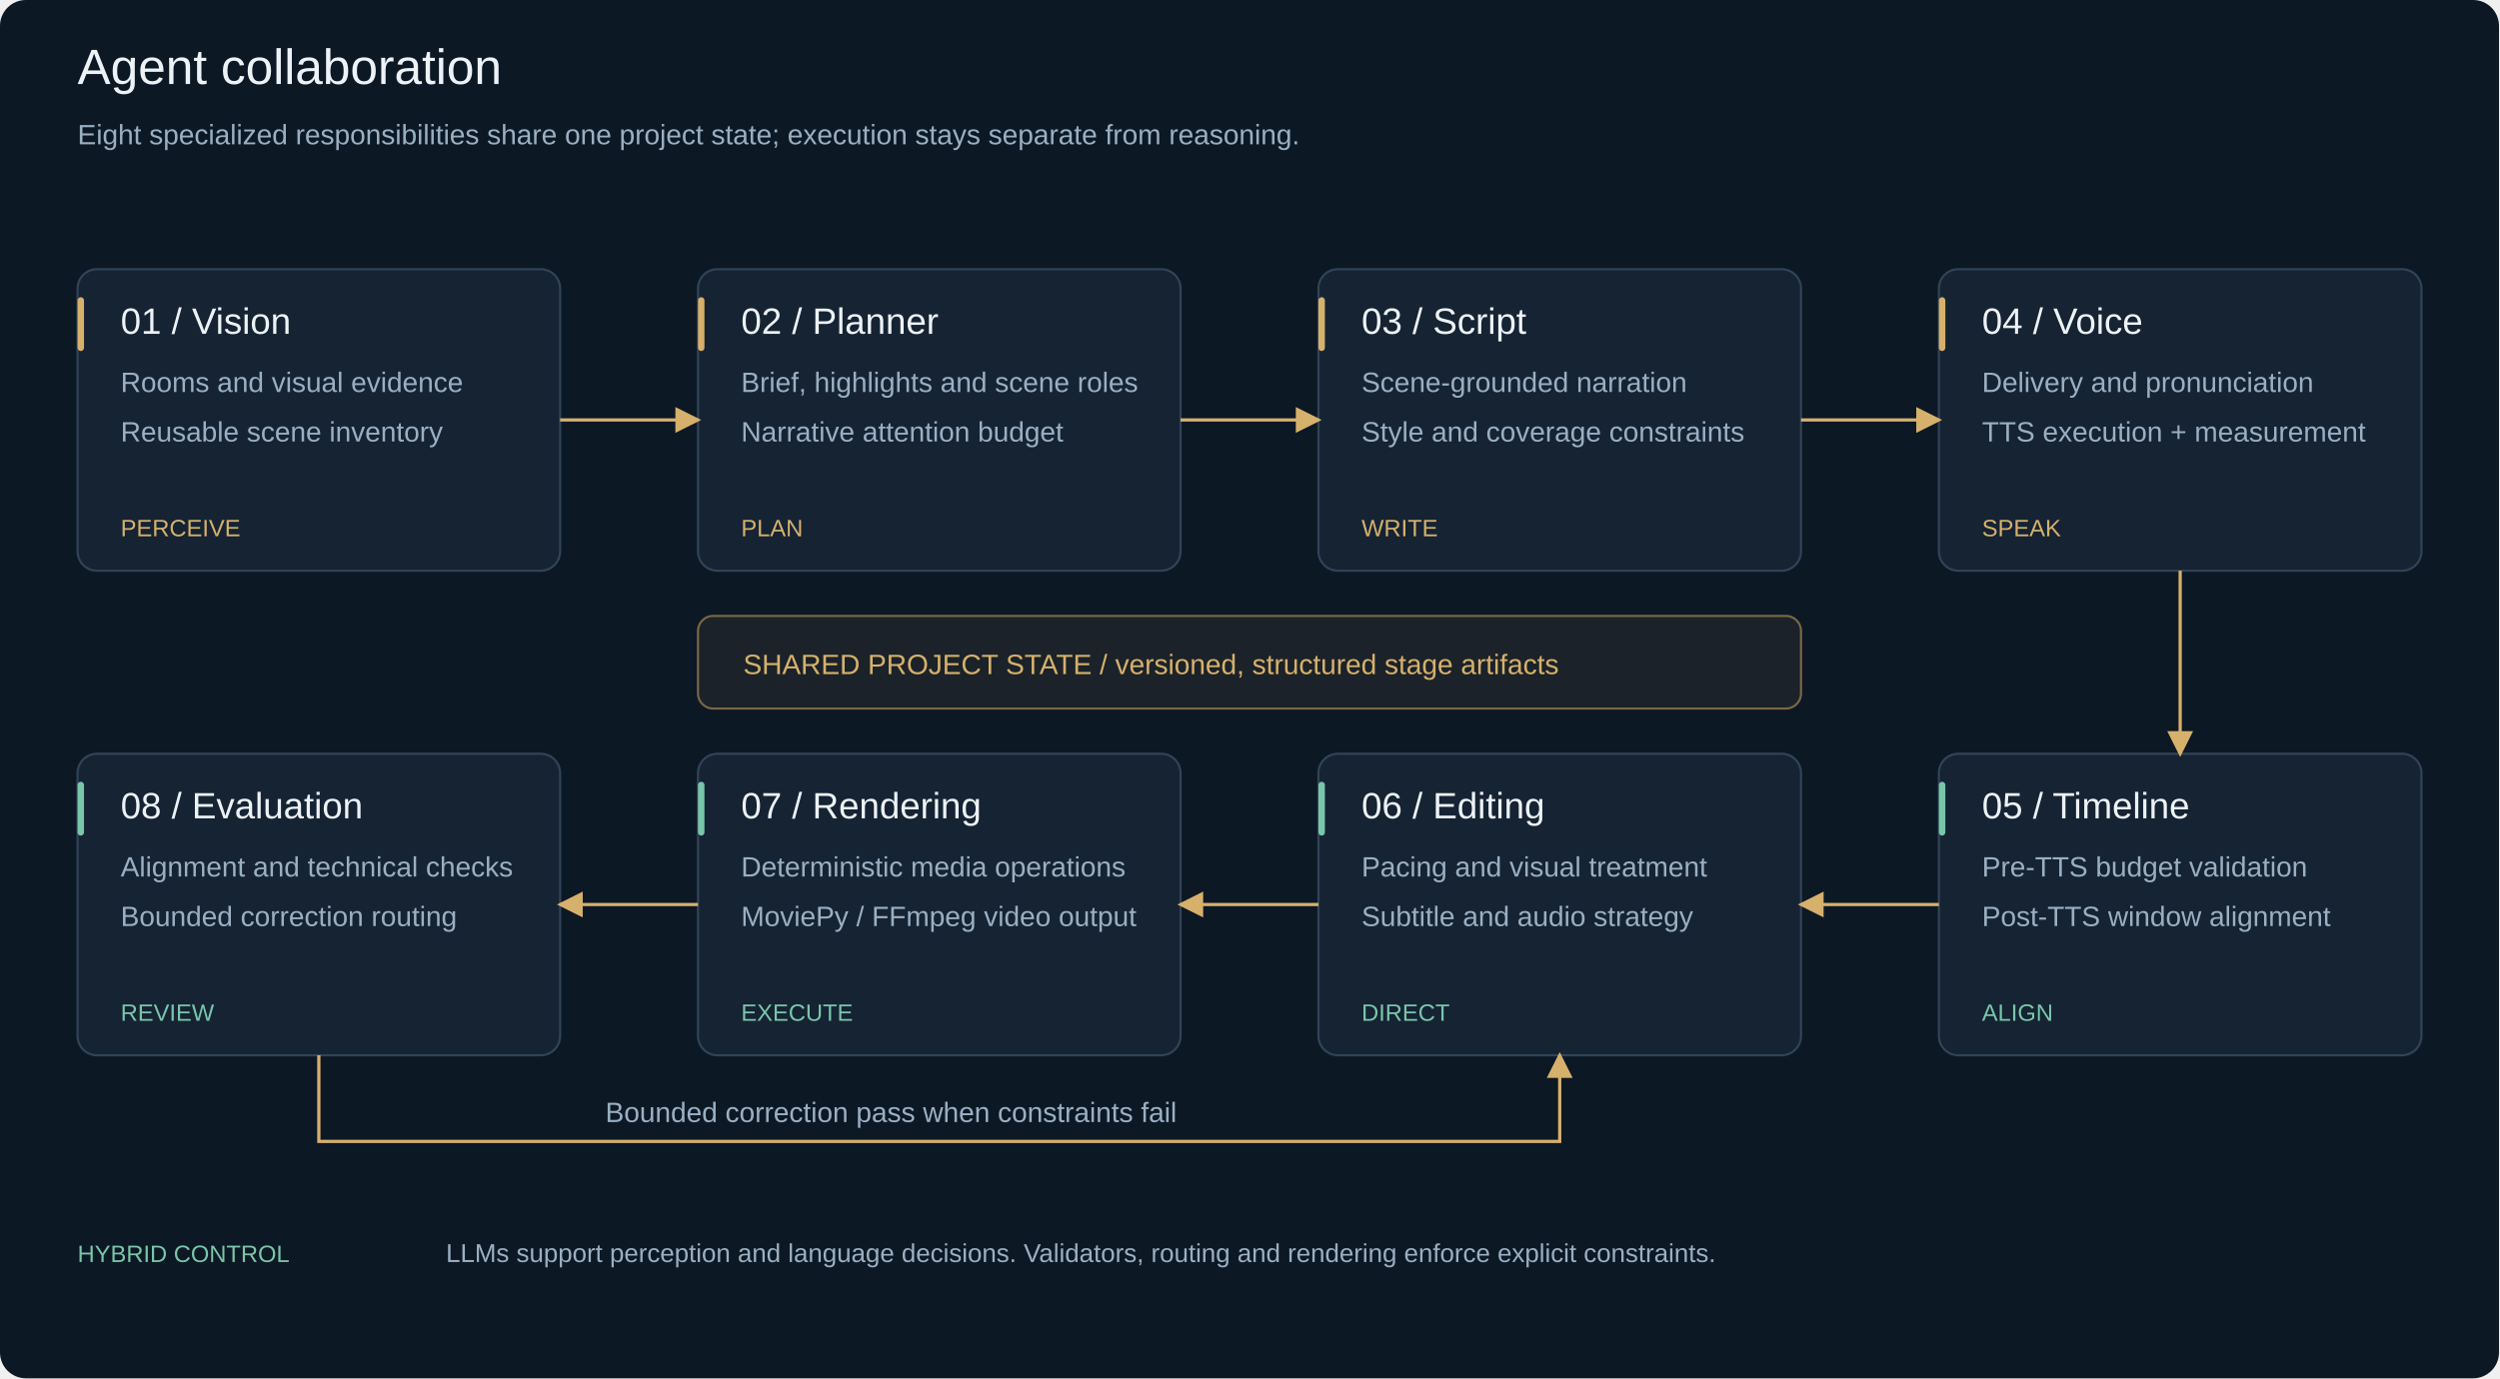
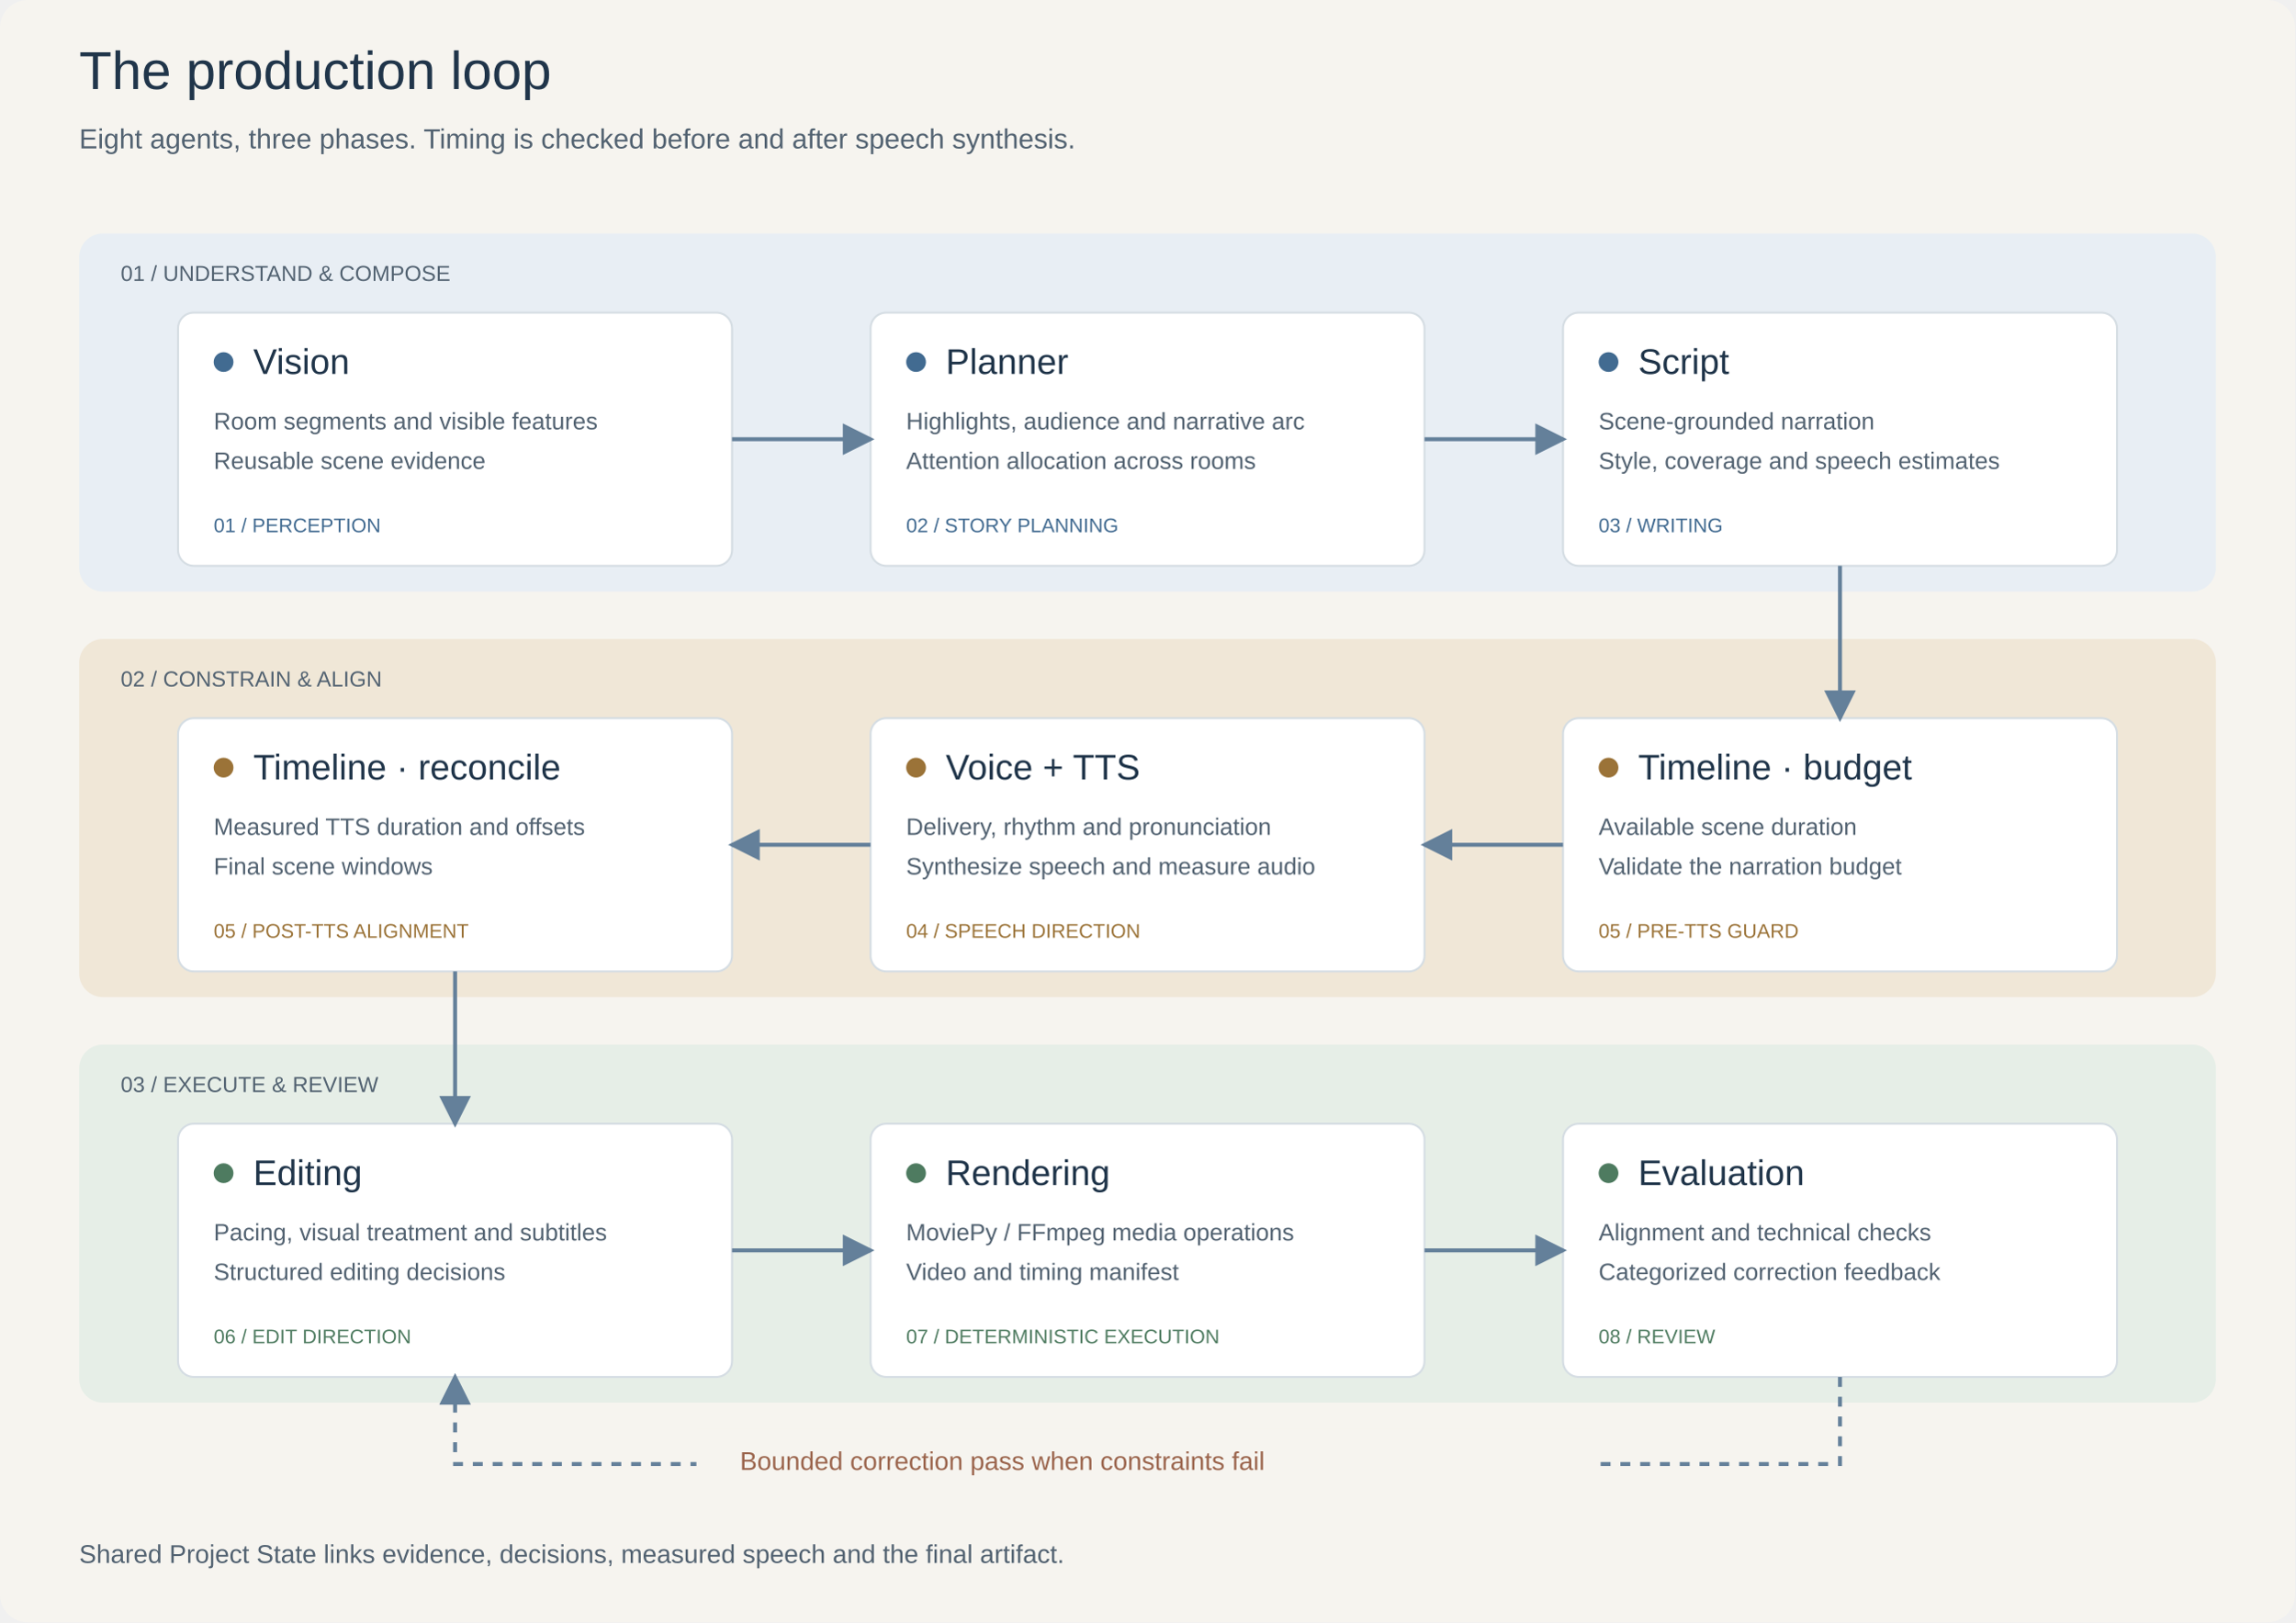
- <svg xmlns="http://www.w3.org/2000/svg" viewBox="0 0 1160 640" role="img" aria-labelledby="title desc">
+ <svg xmlns="http://www.w3.org/2000/svg" viewBox="0 0 1160 820" role="img" aria-labelledby="title desc">
  <defs>
-     <marker id="arrow" markerWidth="8" markerHeight="8" refX="7" refY="4" orient="auto">
-       <path d="M0 0L8 4L0 8" fill="#d6b16c" />
+     <marker id="flow" markerWidth="8" markerHeight="8" refX="7" refY="4" orient="auto">
+       <path d="M0 0L8 4L0 8" fill="#64809a" />
    </marker>
-     <style>text{font-family:Arial,Helvetica,sans-serif}.line{fill:none;stroke:#d6b16c;stroke-width:1.5;marker-end:url(#arrow)}</style>
+     <style>text{font-family:Arial,Helvetica,sans-serif}.flow{fill:none;stroke:#64809a;stroke-width:2;marker-end:url(#flow)}</style>
  </defs>
-   <rect width="1160" height="640" rx="12" fill="#0d1825" />
-   <text x="36" y="39" font-size="23" fill="#edf2f7">Agent collaboration</text>
-   <text x="36" y="67" font-size="13" fill="#9aafc2">Eight specialized responsibilities share one project state; execution stays separate from reasoning.</text>
-   <rect x="36" y="125" width="224" height="140" rx="9" fill="#152333" stroke="#314457" />
-   <rect x="36" y="138" width="3" height="25" rx="1.5" fill="#d6b16c" />
-   <text x="56" y="155" font-size="17" fill="#edf2f7">01 / Vision</text>
-   <text x="56" y="182" font-size="13" fill="#9aafc2">Rooms and visual evidence</text>
-   <text x="56" y="205" font-size="13" fill="#9aafc2">Reusable scene inventory</text>
-   <text x="56" y="249" font-size="11" fill="#d6b16c">PERCEIVE</text>
-   <rect x="324" y="125" width="224" height="140" rx="9" fill="#152333" stroke="#314457" />
-   <rect x="324" y="138" width="3" height="25" rx="1.5" fill="#d6b16c" />
-   <text x="344" y="155" font-size="17" fill="#edf2f7">02 / Planner</text>
-   <text x="344" y="182" font-size="13" fill="#9aafc2">Brief, highlights and scene roles</text>
-   <text x="344" y="205" font-size="13" fill="#9aafc2">Narrative attention budget</text>
-   <text x="344" y="249" font-size="11" fill="#d6b16c">PLAN</text>
-   <rect x="612" y="125" width="224" height="140" rx="9" fill="#152333" stroke="#314457" />
-   <rect x="612" y="138" width="3" height="25" rx="1.5" fill="#d6b16c" />
-   <text x="632" y="155" font-size="17" fill="#edf2f7">03 / Script</text>
-   <text x="632" y="182" font-size="13" fill="#9aafc2">Scene-grounded narration</text>
-   <text x="632" y="205" font-size="13" fill="#9aafc2">Style and coverage constraints</text>
-   <text x="632" y="249" font-size="11" fill="#d6b16c">WRITE</text>
-   <rect x="900" y="125" width="224" height="140" rx="9" fill="#152333" stroke="#314457" />
-   <rect x="900" y="138" width="3" height="25" rx="1.5" fill="#d6b16c" />
-   <text x="920" y="155" font-size="17" fill="#edf2f7">04 / Voice</text>
-   <text x="920" y="182" font-size="13" fill="#9aafc2">Delivery and pronunciation</text>
-   <text x="920" y="205" font-size="13" fill="#9aafc2">TTS execution + measurement</text>
-   <text x="920" y="249" font-size="11" fill="#d6b16c">SPEAK</text>
-   <path class="line" d="M260 195 L324 195" />
-   <path class="line" d="M548 195 L612 195" />
-   <path class="line" d="M836 195 L900 195" />
-   <rect x="36" y="350" width="224" height="140" rx="9" fill="#152333" stroke="#314457" />
-   <rect x="36" y="363" width="3" height="25" rx="1.5" fill="#7ac6aa" />
-   <text x="56" y="380" font-size="17" fill="#edf2f7">08 / Evaluation</text>
-   <text x="56" y="407" font-size="13" fill="#9aafc2">Alignment and technical checks</text>
-   <text x="56" y="430" font-size="13" fill="#9aafc2">Bounded correction routing</text>
-   <text x="56" y="474" font-size="11" fill="#7ac6aa">REVIEW</text>
-   <rect x="324" y="350" width="224" height="140" rx="9" fill="#152333" stroke="#314457" />
-   <rect x="324" y="363" width="3" height="25" rx="1.5" fill="#7ac6aa" />
-   <text x="344" y="380" font-size="17" fill="#edf2f7">07 / Rendering</text>
-   <text x="344" y="407" font-size="13" fill="#9aafc2">Deterministic media operations</text>
-   <text x="344" y="430" font-size="13" fill="#9aafc2">MoviePy / FFmpeg video output</text>
-   <text x="344" y="474" font-size="11" fill="#7ac6aa">EXECUTE</text>
-   <rect x="612" y="350" width="224" height="140" rx="9" fill="#152333" stroke="#314457" />
-   <rect x="612" y="363" width="3" height="25" rx="1.5" fill="#7ac6aa" />
-   <text x="632" y="380" font-size="17" fill="#edf2f7">06 / Editing</text>
-   <text x="632" y="407" font-size="13" fill="#9aafc2">Pacing and visual treatment</text>
-   <text x="632" y="430" font-size="13" fill="#9aafc2">Subtitle and audio strategy</text>
-   <text x="632" y="474" font-size="11" fill="#7ac6aa">DIRECT</text>
-   <rect x="900" y="350" width="224" height="140" rx="9" fill="#152333" stroke="#314457" />
-   <rect x="900" y="363" width="3" height="25" rx="1.5" fill="#7ac6aa" />
-   <text x="920" y="380" font-size="17" fill="#edf2f7">05 / Timeline</text>
-   <text x="920" y="407" font-size="13" fill="#9aafc2">Pre-TTS budget validation</text>
-   <text x="920" y="430" font-size="13" fill="#9aafc2">Post-TTS window alignment</text>
-   <text x="920" y="474" font-size="11" fill="#7ac6aa">ALIGN</text>
-   <path class="line" d="M900 420 L836 420" />
-   <path class="line" d="M612 420 L548 420" />
-   <path class="line" d="M324 420 L260 420" />
-   <path class="line" d="M1012 265 L1012 350" />
-   <rect x="324" y="286" width="512" height="43" rx="7" fill="#d6b16c12" stroke="#7a6745" />
-   <text x="345" y="313" font-size="13" fill="#d6b16c">SHARED PROJECT STATE  /  versioned, structured stage artifacts</text>
-   <path class="line" d="M148 490 L148 530 L724 530 L724 490" />
-   <text x="281" y="521" font-size="13" fill="#9aafc2">Bounded correction pass when constraints fail</text>
-   <text x="36" y="586" font-size="11" fill="#7ac6aa">HYBRID CONTROL</text>
-   <text x="207" y="586" font-size="12" fill="#9aafc2">LLMs support perception and language decisions. Validators, routing and rendering enforce explicit constraints.</text>
+   <rect width="1160" height="820" rx="14" fill="#f6f4ef" />
+   <text x="40" y="45" font-size="27" fill="#20354a">The production loop</text>
+   <text x="40" y="75" font-size="14" fill="#526271">Eight agents, three phases. Timing is checked before and after speech synthesis.</text>
+   <rect x="40" y="118" width="1080" height="181" rx="12" fill="#e8eef4" />
+   <text x="61" y="142" font-size="11" fill="#526271">01 / UNDERSTAND &amp; COMPOSE</text>
+   <rect x="40" y="323" width="1080" height="181" rx="12" fill="#f0e7d7" />
+   <text x="61" y="347" font-size="11" fill="#526271">02 / CONSTRAIN &amp; ALIGN</text>
+   <rect x="40" y="528" width="1080" height="181" rx="12" fill="#e6eee7" />
+   <text x="61" y="552" font-size="11" fill="#526271">03 / EXECUTE &amp; REVIEW</text>
+   <rect x="90" y="158" width="280" height="128" rx="8" fill="#fff" stroke="#d5dde3" />
+   <circle cx="113" cy="183" r="5" fill="#426b91" />
+   <text x="128" y="189" font-size="18" fill="#20354a">Vision</text>
+   <text x="108" y="217" font-size="12" fill="#526271">Room segments and visible features</text>
+   <text x="108" y="237" font-size="12" fill="#526271">Reusable scene evidence</text>
+   <text x="108" y="269" font-size="10" fill="#426b91">01 / PERCEPTION</text>
+   <rect x="440" y="158" width="280" height="128" rx="8" fill="#fff" stroke="#d5dde3" />
+   <circle cx="463" cy="183" r="5" fill="#426b91" />
+   <text x="478" y="189" font-size="18" fill="#20354a">Planner</text>
+   <text x="458" y="217" font-size="12" fill="#526271">Highlights, audience and narrative arc</text>
+   <text x="458" y="237" font-size="12" fill="#526271">Attention allocation across rooms</text>
+   <text x="458" y="269" font-size="10" fill="#426b91">02 / STORY PLANNING</text>
+   <rect x="790" y="158" width="280" height="128" rx="8" fill="#fff" stroke="#d5dde3" />
+   <circle cx="813" cy="183" r="5" fill="#426b91" />
+   <text x="828" y="189" font-size="18" fill="#20354a">Script</text>
+   <text x="808" y="217" font-size="12" fill="#526271">Scene-grounded narration</text>
+   <text x="808" y="237" font-size="12" fill="#526271">Style, coverage and speech estimates</text>
+   <text x="808" y="269" font-size="10" fill="#426b91">03 / WRITING</text>
+   <rect x="90" y="363" width="280" height="128" rx="8" fill="#fff" stroke="#d5dde3" />
+   <circle cx="113" cy="388" r="5" fill="#9b7338" />
+   <text x="128" y="394" font-size="18" fill="#20354a">Timeline · reconcile</text>
+   <text x="108" y="422" font-size="12" fill="#526271">Measured TTS duration and offsets</text>
+   <text x="108" y="442" font-size="12" fill="#526271">Final scene windows</text>
+   <text x="108" y="474" font-size="10" fill="#9b7338">05 / POST-TTS ALIGNMENT</text>
+   <rect x="440" y="363" width="280" height="128" rx="8" fill="#fff" stroke="#d5dde3" />
+   <circle cx="463" cy="388" r="5" fill="#9b7338" />
+   <text x="478" y="394" font-size="18" fill="#20354a">Voice + TTS</text>
+   <text x="458" y="422" font-size="12" fill="#526271">Delivery, rhythm and pronunciation</text>
+   <text x="458" y="442" font-size="12" fill="#526271">Synthesize speech and measure audio</text>
+   <text x="458" y="474" font-size="10" fill="#9b7338">04 / SPEECH DIRECTION</text>
+   <rect x="790" y="363" width="280" height="128" rx="8" fill="#fff" stroke="#d5dde3" />
+   <circle cx="813" cy="388" r="5" fill="#9b7338" />
+   <text x="828" y="394" font-size="18" fill="#20354a">Timeline · budget</text>
+   <text x="808" y="422" font-size="12" fill="#526271">Available scene duration</text>
+   <text x="808" y="442" font-size="12" fill="#526271">Validate the narration budget</text>
+   <text x="808" y="474" font-size="10" fill="#9b7338">05 / PRE-TTS GUARD</text>
+   <rect x="90" y="568" width="280" height="128" rx="8" fill="#fff" stroke="#d5dde3" />
+   <circle cx="113" cy="593" r="5" fill="#4e7b60" />
+   <text x="128" y="599" font-size="18" fill="#20354a">Editing</text>
+   <text x="108" y="627" font-size="12" fill="#526271">Pacing, visual treatment and subtitles</text>
+   <text x="108" y="647" font-size="12" fill="#526271">Structured editing decisions</text>
+   <text x="108" y="679" font-size="10" fill="#4e7b60">06 / EDIT DIRECTION</text>
+   <rect x="440" y="568" width="280" height="128" rx="8" fill="#fff" stroke="#d5dde3" />
+   <circle cx="463" cy="593" r="5" fill="#4e7b60" />
+   <text x="478" y="599" font-size="18" fill="#20354a">Rendering</text>
+   <text x="458" y="627" font-size="12" fill="#526271">MoviePy / FFmpeg media operations</text>
+   <text x="458" y="647" font-size="12" fill="#526271">Video and timing manifest</text>
+   <text x="458" y="679" font-size="10" fill="#4e7b60">07 / DETERMINISTIC EXECUTION</text>
+   <rect x="790" y="568" width="280" height="128" rx="8" fill="#fff" stroke="#d5dde3" />
+   <circle cx="813" cy="593" r="5" fill="#4e7b60" />
+   <text x="828" y="599" font-size="18" fill="#20354a">Evaluation</text>
+   <text x="808" y="627" font-size="12" fill="#526271">Alignment and technical checks</text>
+   <text x="808" y="647" font-size="12" fill="#526271">Categorized correction feedback</text>
+   <text x="808" y="679" font-size="10" fill="#4e7b60">08 / REVIEW</text>
+   <path class="flow" d="M370 222H440" />
+   <path class="flow" d="M720 222H790" />
+   <path class="flow" d="M930 286V363" />
+   <path class="flow" d="M790 427H720" />
+   <path class="flow" d="M440 427H370" />
+   <path class="flow" d="M230 491V568" />
+   <path class="flow" d="M370 632H440" />
+   <path class="flow" d="M720 632H790" />
+   <path class="flow" d="M930 696V740H230V696" stroke-dasharray="5 5" />
+   <rect x="352" y="722" width="454" height="32" fill="#f6f4ef" />
+   <text x="374" y="743" font-size="13" fill="#9b654d">Bounded correction pass when constraints fail</text>
+   <text x="40" y="790" font-size="13" fill="#526271">Shared Project State links evidence, decisions, measured speech and the final artifact.</text>
</svg>
